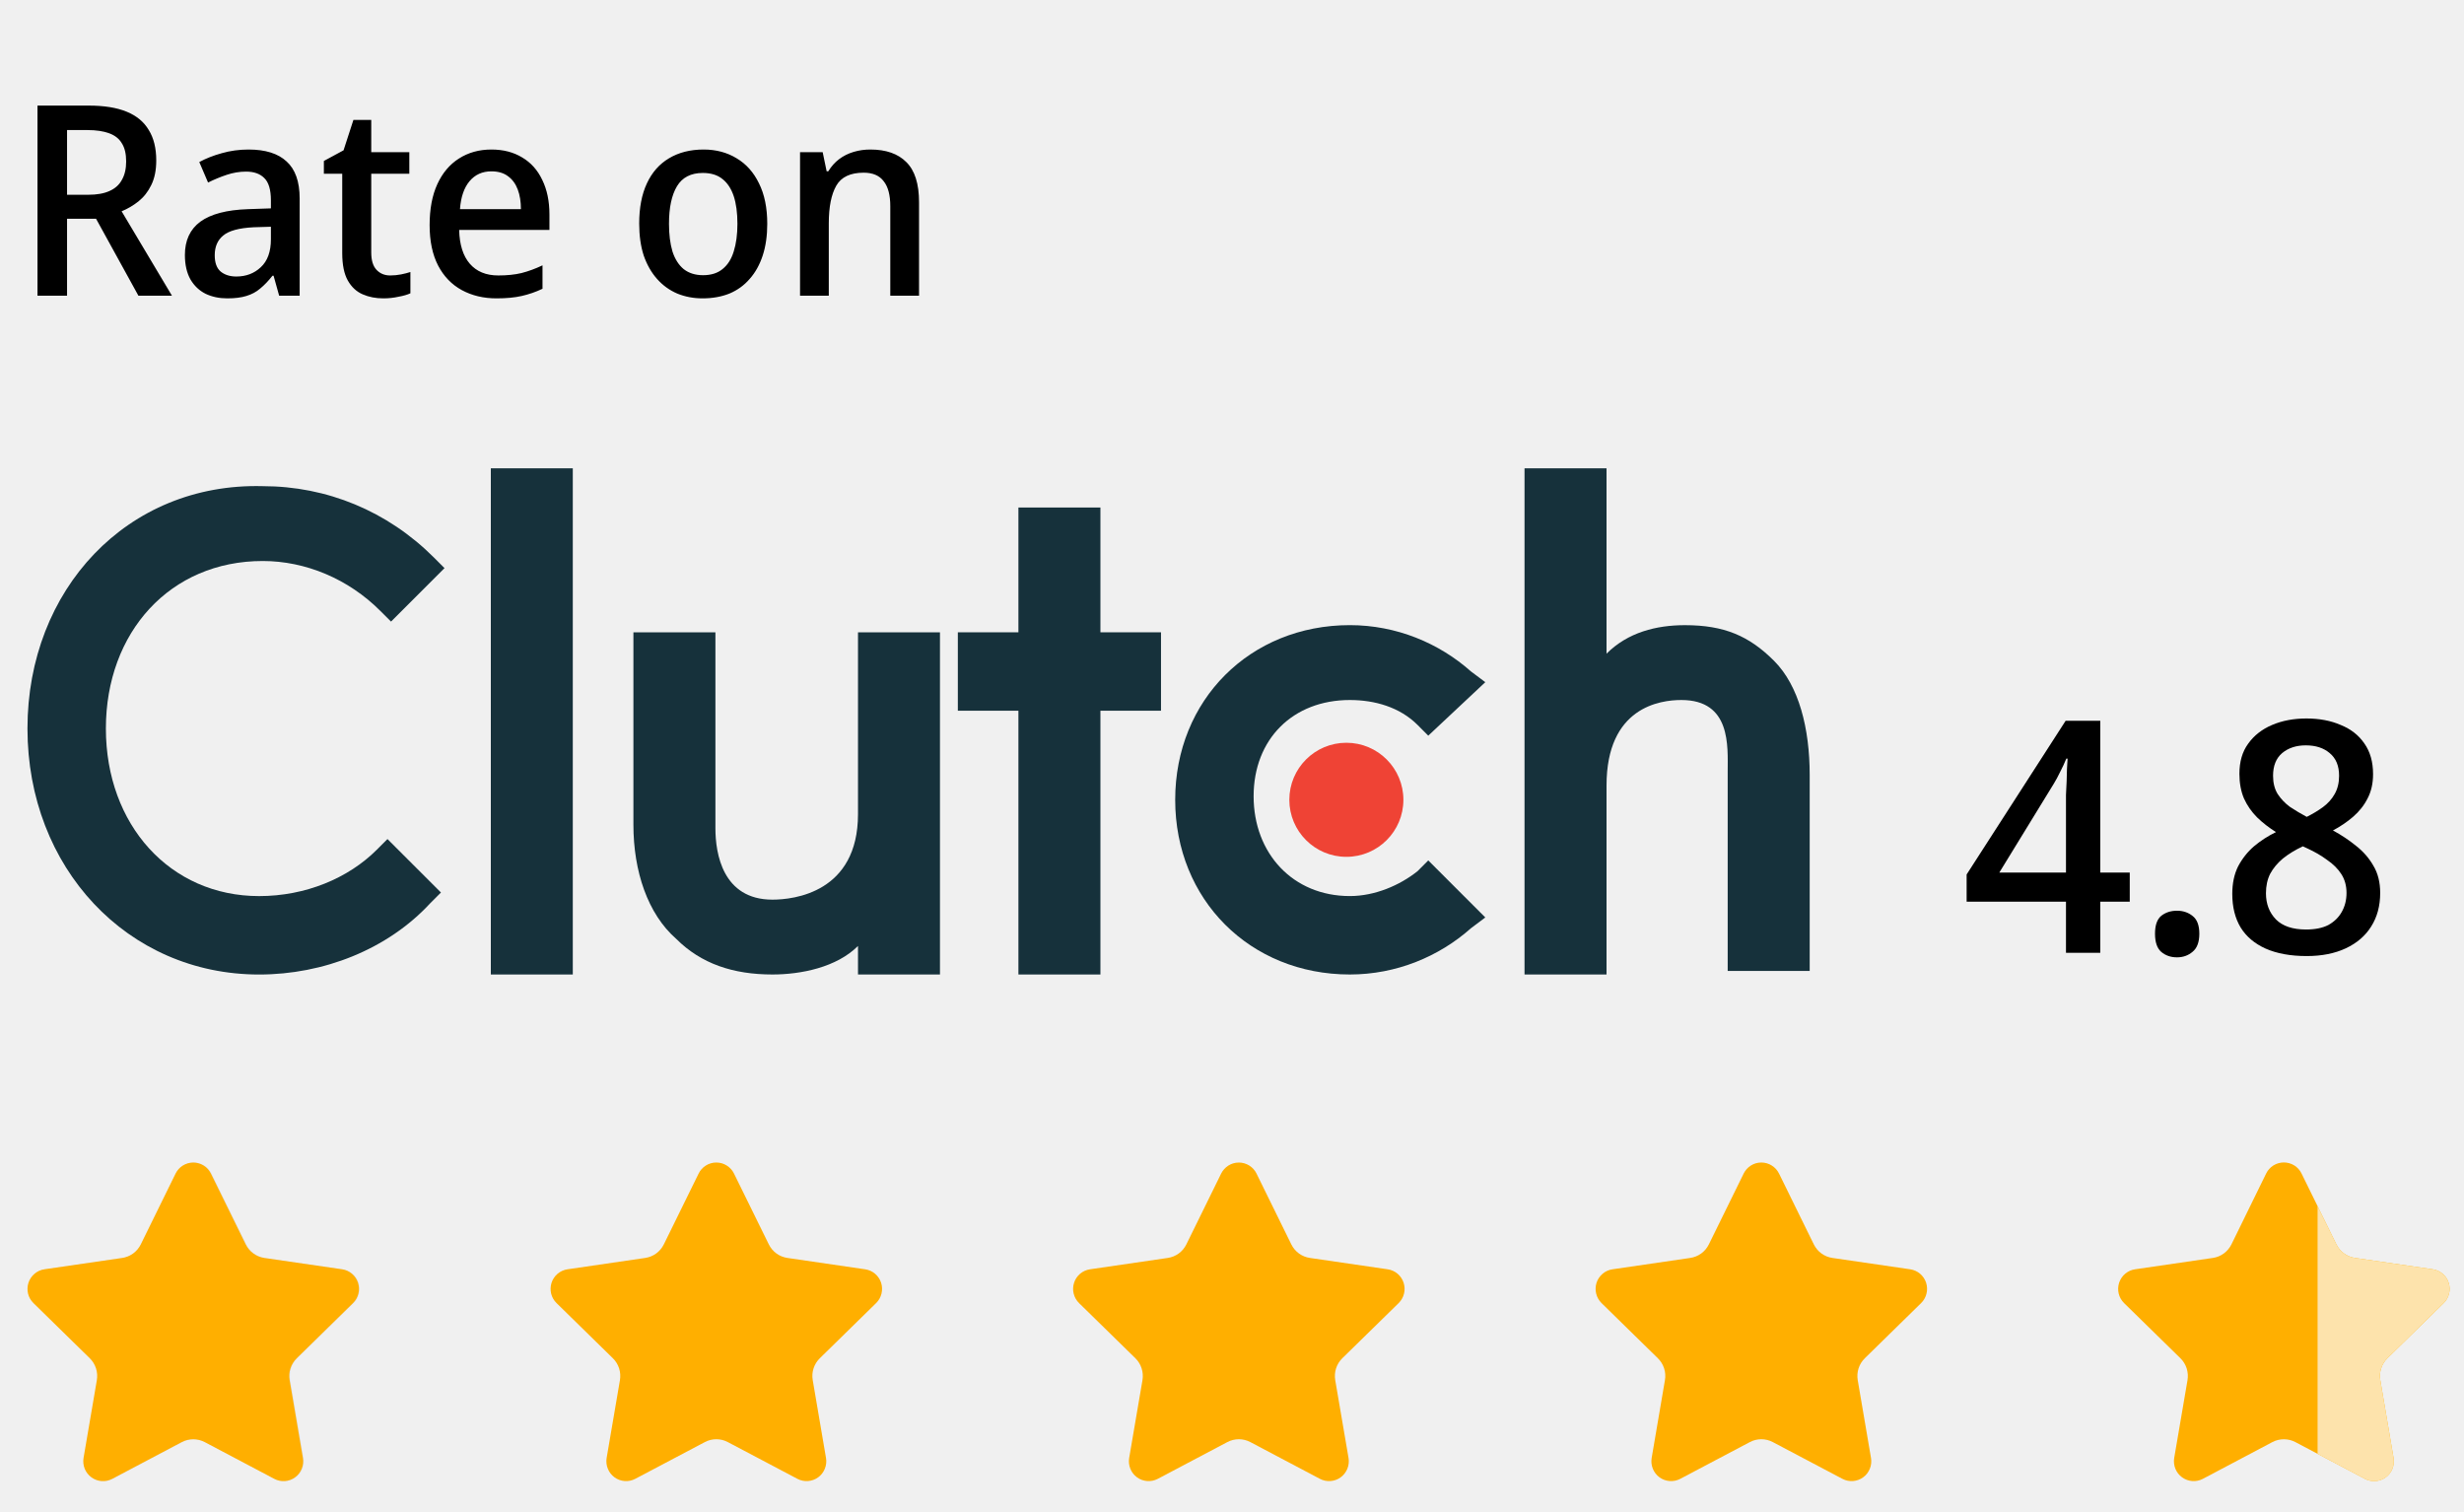
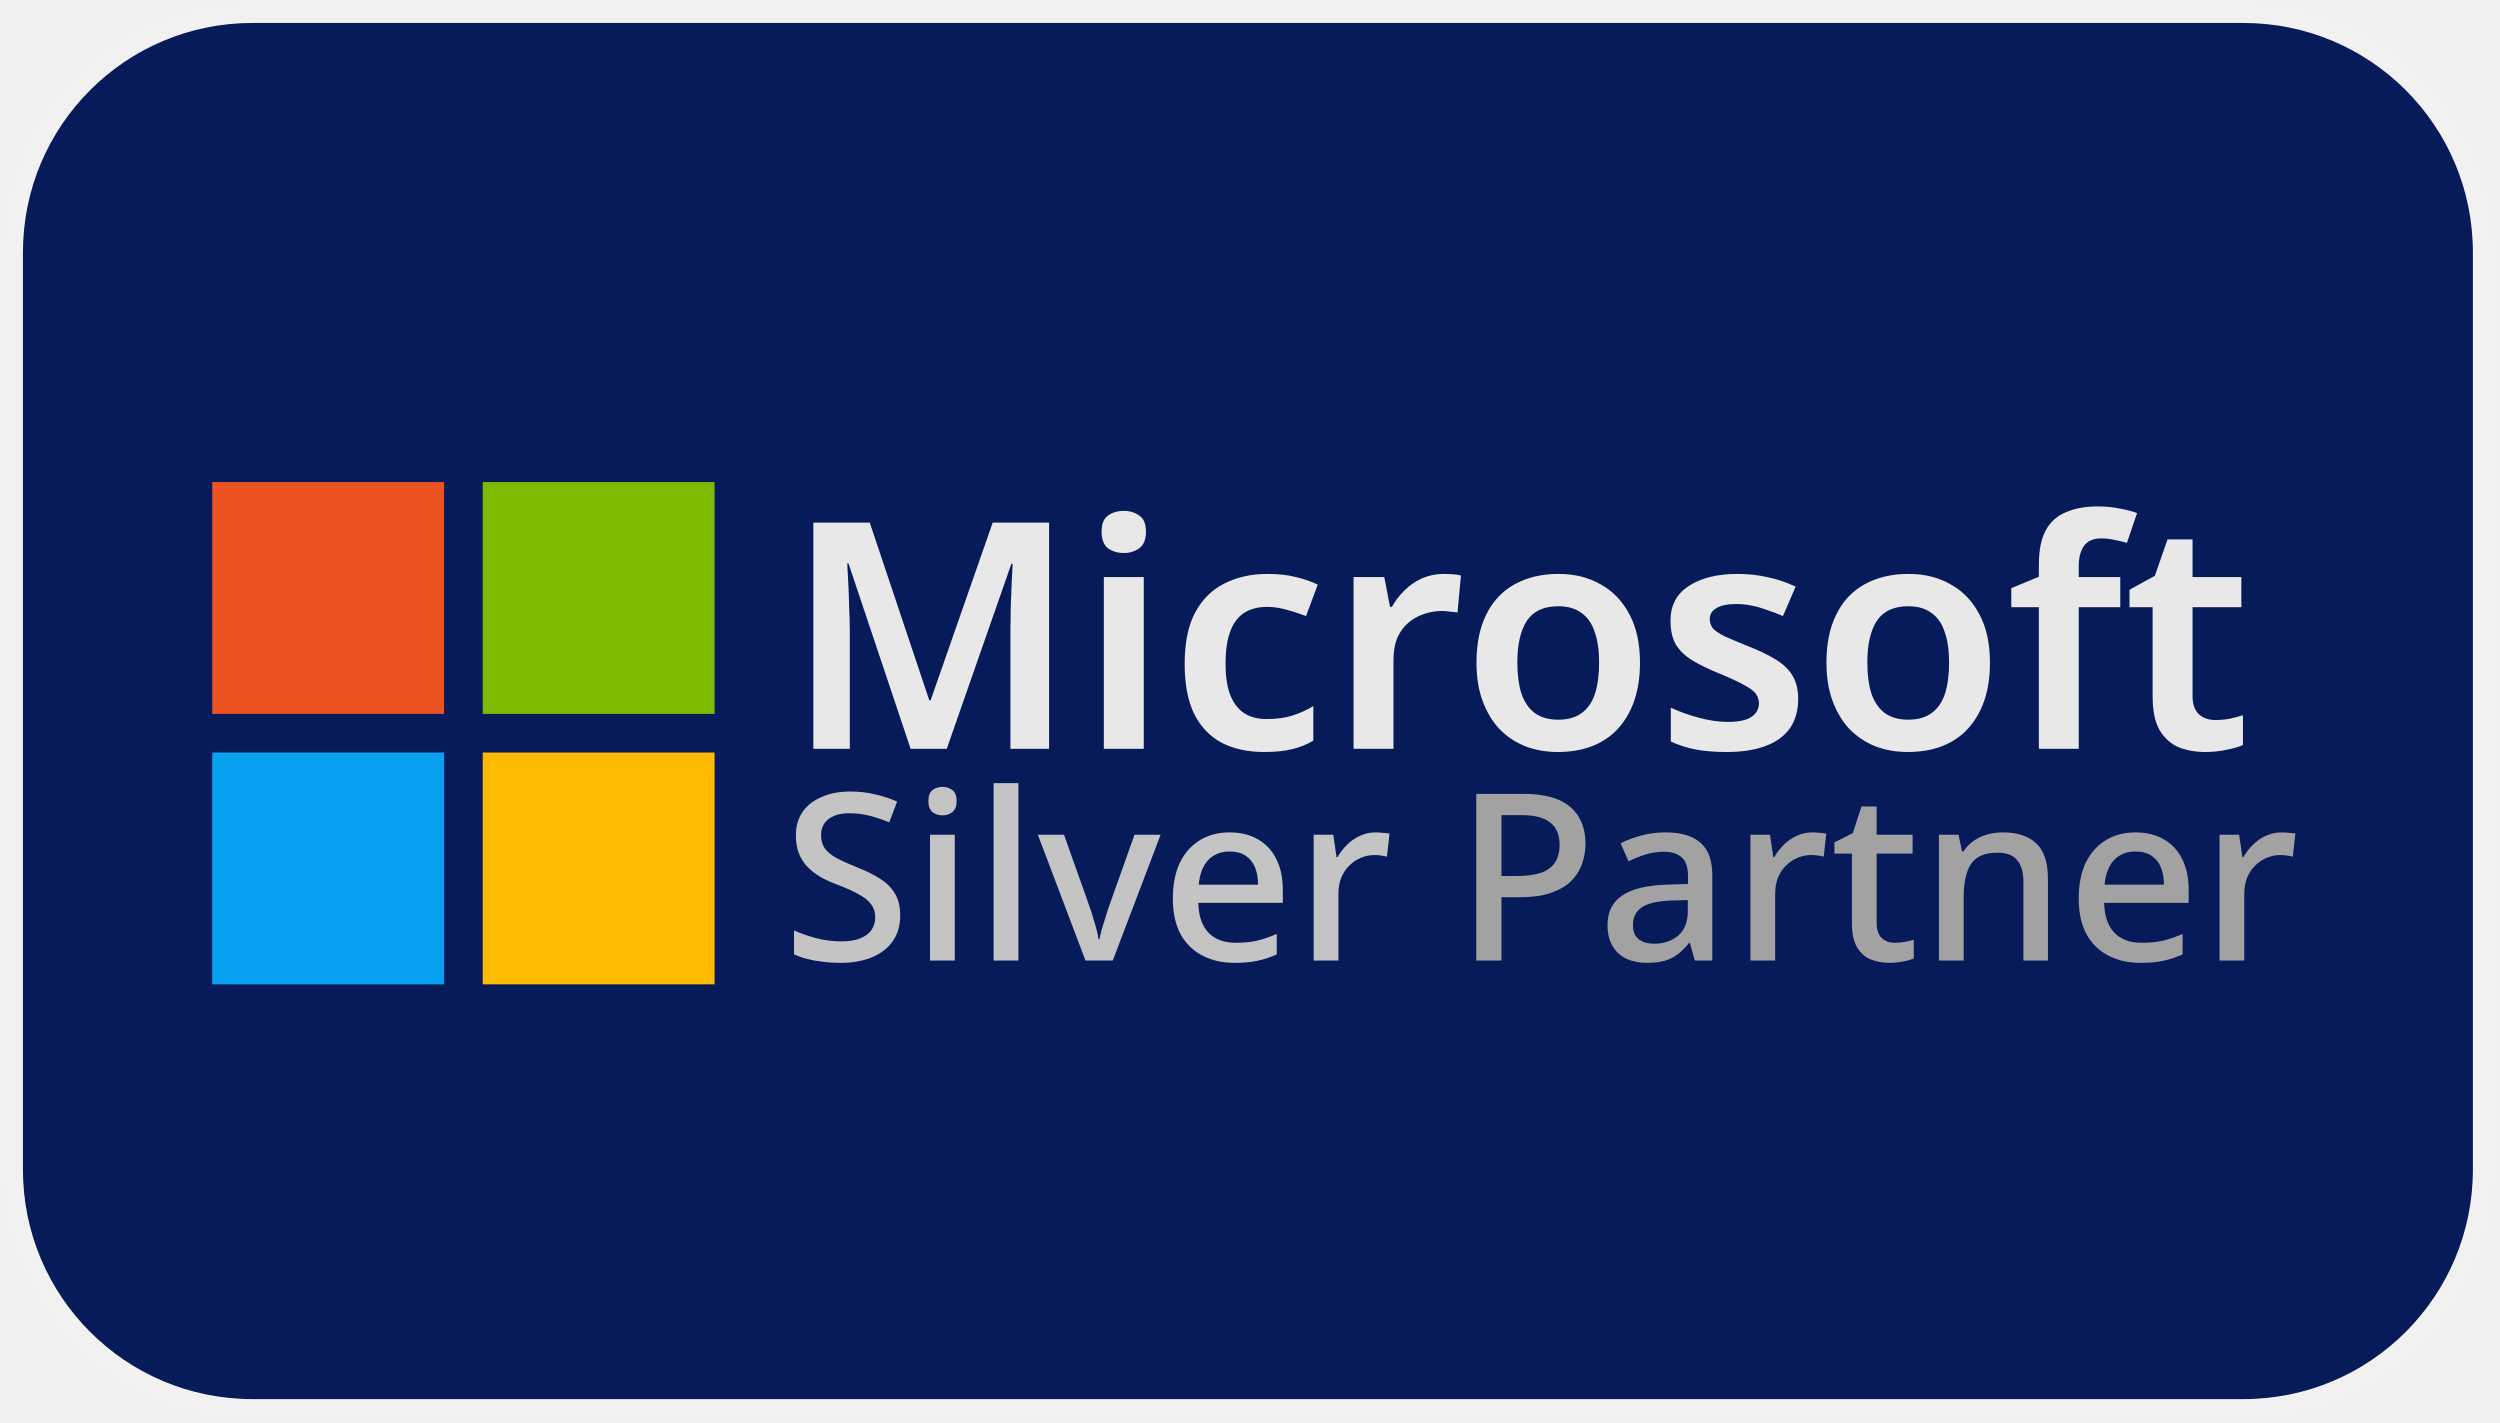
- <svg xmlns="http://www.w3.org/2000/svg" width="75" height="46" viewBox="0 0 75 46" fill="none">
-   <path d="M64.826 27.444H63.929V29H62.885V27.444H59.861V26.616L62.875 21.937H63.929V26.557H64.826V27.444ZM62.885 24.646C62.885 24.488 62.885 24.337 62.885 24.193C62.892 24.048 62.898 23.91 62.905 23.779C62.911 23.641 62.915 23.516 62.915 23.405C62.921 23.287 62.928 23.181 62.934 23.09H62.895C62.842 23.221 62.78 23.355 62.708 23.493C62.642 23.631 62.576 23.753 62.511 23.858L60.856 26.557H62.885V24.646ZM65.595 28.419C65.595 28.163 65.657 27.982 65.782 27.877C65.913 27.772 66.074 27.719 66.264 27.719C66.448 27.719 66.606 27.772 66.737 27.877C66.875 27.982 66.944 28.163 66.944 28.419C66.944 28.675 66.875 28.859 66.737 28.97C66.606 29.082 66.448 29.138 66.264 29.138C66.074 29.138 65.913 29.082 65.782 28.97C65.657 28.859 65.595 28.675 65.595 28.419ZM70.203 21.868C70.597 21.868 70.945 21.934 71.247 22.065C71.556 22.19 71.795 22.377 71.966 22.627C72.143 22.876 72.232 23.188 72.232 23.562C72.232 23.845 72.176 24.091 72.065 24.301C71.96 24.511 71.812 24.698 71.621 24.863C71.438 25.02 71.234 25.158 71.011 25.276C71.267 25.414 71.503 25.572 71.72 25.749C71.937 25.92 72.111 26.12 72.242 26.35C72.38 26.58 72.449 26.856 72.449 27.178C72.449 27.572 72.357 27.913 72.173 28.202C71.996 28.485 71.74 28.704 71.405 28.862C71.07 29.02 70.672 29.099 70.213 29.099C69.72 29.099 69.303 29.023 68.962 28.872C68.627 28.721 68.374 28.508 68.203 28.232C68.032 27.949 67.947 27.608 67.947 27.207C67.947 26.885 68.006 26.606 68.124 26.37C68.249 26.133 68.41 25.93 68.607 25.759C68.811 25.588 69.034 25.444 69.277 25.326C69.067 25.194 68.876 25.047 68.706 24.882C68.535 24.712 68.4 24.518 68.302 24.301C68.21 24.084 68.164 23.835 68.164 23.552C68.164 23.185 68.252 22.879 68.43 22.636C68.607 22.387 68.85 22.196 69.159 22.065C69.467 21.934 69.815 21.868 70.203 21.868ZM68.972 27.187C68.972 27.509 69.073 27.775 69.277 27.985C69.48 28.189 69.786 28.291 70.193 28.291C70.469 28.291 70.695 28.245 70.873 28.153C71.05 28.054 71.185 27.923 71.277 27.759C71.375 27.588 71.424 27.394 71.424 27.178C71.424 26.961 71.372 26.77 71.267 26.606C71.162 26.442 71.017 26.298 70.833 26.173C70.656 26.041 70.452 25.923 70.222 25.818L70.094 25.759C69.858 25.871 69.654 25.995 69.484 26.133C69.32 26.271 69.192 26.426 69.1 26.596C69.014 26.767 68.972 26.964 68.972 27.187ZM70.183 22.686C69.894 22.686 69.654 22.764 69.464 22.922C69.28 23.08 69.188 23.309 69.188 23.612C69.188 23.828 69.234 24.012 69.326 24.163C69.425 24.314 69.549 24.446 69.7 24.557C69.858 24.662 70.029 24.764 70.213 24.863C70.397 24.771 70.561 24.672 70.705 24.567C70.856 24.456 70.975 24.324 71.06 24.173C71.152 24.015 71.198 23.828 71.198 23.612C71.198 23.309 71.103 23.08 70.912 22.922C70.728 22.764 70.485 22.686 70.183 22.686Z" fill="black" />
-   <path d="M14.94 14.254H17.435V29.66H14.94V14.254Z" fill="#16313B" />
-   <path d="M26.116 24.778C26.116 27.165 24.163 27.382 23.512 27.382C21.993 27.382 21.776 25.971 21.776 25.212V19.245H19.28V25.104C19.28 26.514 19.714 27.816 20.582 28.575C21.342 29.335 22.318 29.66 23.512 29.66C24.38 29.66 25.465 29.443 26.116 28.792V29.66H28.611V19.245H26.116V24.778Z" fill="#16313B" />
-   <path d="M33.495 15.447H30.999V19.245H29.155V21.632H30.999V29.66H33.495V21.632H35.339V19.245H33.495V15.447Z" fill="#16313B" />
-   <path d="M43.149 26.514C42.606 26.948 41.847 27.273 41.087 27.273C39.351 27.273 38.158 25.971 38.158 24.235C38.158 22.499 39.351 21.306 41.087 21.306C41.847 21.306 42.606 21.523 43.149 22.065L43.474 22.391L45.21 20.763L44.776 20.438C43.8 19.57 42.498 19.027 41.087 19.027C38.049 19.027 35.771 21.306 35.771 24.344C35.771 27.382 38.049 29.66 41.087 29.66C42.498 29.66 43.8 29.118 44.776 28.25L45.21 27.924L43.474 26.188L43.149 26.514Z" fill="#16313B" />
-   <path d="M53.999 20.113C53.239 19.353 52.48 19.028 51.286 19.028C50.418 19.028 49.55 19.245 48.9 19.896V14.254H46.404V29.66H48.9V23.91C48.9 21.523 50.527 21.306 51.178 21.306C52.697 21.306 52.588 22.717 52.588 23.476V29.552H55.084V23.585C55.084 22.174 54.758 20.872 53.999 20.113Z" fill="#16313B" />
-   <path d="M40.981 26.079C41.94 26.079 42.717 25.302 42.717 24.343C42.717 23.385 41.94 22.607 40.981 22.607C40.022 22.607 39.245 23.385 39.245 24.343C39.245 25.302 40.022 26.079 40.981 26.079Z" fill="#EF4335" />
-   <path d="M11.469 25.863C10.601 26.731 9.299 27.274 7.888 27.274C5.176 27.274 3.223 25.104 3.223 22.174C3.223 19.245 5.176 17.075 7.997 17.075C9.299 17.075 10.601 17.617 11.577 18.594L11.903 18.919L13.53 17.292L13.205 16.966C11.794 15.556 9.95 14.797 7.997 14.797C3.874 14.688 0.836 17.943 0.836 22.174C0.836 26.406 3.874 29.661 7.888 29.661C9.841 29.661 11.794 28.901 13.096 27.491L13.422 27.165L11.794 25.538L11.469 25.863Z" fill="#16313B" />
-   <path d="M21.265 35.719L20.206 37.874C20.152 37.984 20.072 38.079 19.974 38.151C19.875 38.223 19.761 38.269 19.64 38.287L17.273 38.633C17.163 38.649 17.058 38.696 16.973 38.768C16.887 38.841 16.823 38.936 16.788 39.043C16.754 39.15 16.75 39.265 16.776 39.374C16.803 39.484 16.86 39.583 16.941 39.662L18.654 41.34C18.741 41.425 18.806 41.53 18.844 41.646C18.881 41.762 18.89 41.886 18.87 42.006L18.465 44.375C18.447 44.486 18.459 44.6 18.502 44.704C18.544 44.809 18.614 44.899 18.705 44.965C18.796 45.031 18.903 45.07 19.015 45.078C19.126 45.086 19.238 45.063 19.337 45.01L21.455 43.892C21.562 43.835 21.682 43.805 21.804 43.805C21.926 43.805 22.046 43.835 22.153 43.892L24.271 45.01C24.37 45.063 24.482 45.086 24.593 45.078C24.705 45.07 24.812 45.031 24.903 44.965C24.994 44.899 25.064 44.809 25.106 44.704C25.149 44.6 25.161 44.486 25.142 44.375L24.738 42.006C24.717 41.886 24.726 41.762 24.764 41.646C24.802 41.53 24.867 41.425 24.954 41.34L26.667 39.662C26.748 39.583 26.804 39.484 26.831 39.374C26.858 39.265 26.854 39.15 26.82 39.043C26.785 38.936 26.721 38.841 26.635 38.768C26.55 38.696 26.445 38.649 26.334 38.633L23.966 38.287C23.846 38.269 23.732 38.223 23.633 38.151C23.535 38.079 23.455 37.984 23.401 37.874L22.342 35.719C22.292 35.618 22.216 35.533 22.12 35.474C22.025 35.414 21.916 35.383 21.803 35.383C21.691 35.383 21.582 35.414 21.486 35.474C21.391 35.533 21.314 35.618 21.265 35.719V35.719Z" fill="#FFAF00" />
-   <path d="M37.17 35.719L36.111 37.874C36.057 37.984 35.978 38.079 35.879 38.151C35.781 38.223 35.666 38.269 35.546 38.287L33.178 38.633C33.067 38.649 32.963 38.696 32.877 38.768C32.791 38.841 32.727 38.936 32.693 39.043C32.658 39.15 32.654 39.265 32.681 39.374C32.708 39.484 32.765 39.583 32.845 39.662L34.559 41.34C34.646 41.425 34.711 41.53 34.748 41.646C34.786 41.762 34.795 41.886 34.775 42.006L34.37 44.375C34.351 44.486 34.364 44.6 34.406 44.704C34.448 44.809 34.519 44.899 34.609 44.965C34.7 45.031 34.807 45.07 34.919 45.078C35.031 45.086 35.142 45.063 35.242 45.01L37.359 43.892C37.467 43.835 37.587 43.805 37.708 43.805C37.83 43.805 37.95 43.835 38.058 43.892L40.175 45.01C40.274 45.063 40.386 45.086 40.498 45.078C40.609 45.07 40.717 45.031 40.807 44.965C40.898 44.899 40.968 44.809 41.011 44.704C41.053 44.6 41.066 44.486 41.047 44.375L40.642 42.006C40.622 41.886 40.631 41.762 40.668 41.646C40.706 41.53 40.771 41.425 40.858 41.34L42.572 39.662C42.652 39.583 42.709 39.484 42.736 39.374C42.763 39.265 42.759 39.15 42.724 39.043C42.689 38.936 42.626 38.841 42.54 38.768C42.454 38.696 42.35 38.649 42.239 38.633L39.871 38.287C39.75 38.269 39.636 38.223 39.537 38.151C39.439 38.079 39.359 37.984 39.305 37.874L38.246 35.719C38.197 35.618 38.12 35.534 38.025 35.474C37.93 35.415 37.82 35.384 37.708 35.384C37.596 35.384 37.487 35.415 37.392 35.474C37.297 35.534 37.22 35.618 37.17 35.719Z" fill="#FFAF00" />
-   <path d="M53.074 35.719L52.015 37.874C51.961 37.984 51.881 38.079 51.783 38.151C51.684 38.223 51.57 38.269 51.449 38.287L49.081 38.633C48.971 38.649 48.866 38.696 48.781 38.768C48.695 38.841 48.631 38.936 48.596 39.043C48.562 39.15 48.558 39.265 48.585 39.374C48.612 39.484 48.668 39.583 48.749 39.662L50.462 41.34C50.549 41.425 50.614 41.53 50.652 41.646C50.69 41.762 50.699 41.886 50.678 42.006L50.274 44.375C50.255 44.486 50.267 44.6 50.31 44.704C50.352 44.809 50.422 44.899 50.513 44.965C50.604 45.031 50.711 45.07 50.823 45.078C50.934 45.086 51.046 45.063 51.145 45.01L53.263 43.892C53.37 43.835 53.49 43.805 53.612 43.805C53.734 43.805 53.854 43.835 53.961 43.892L56.079 45.01C56.178 45.063 56.29 45.086 56.401 45.078C56.513 45.07 56.62 45.031 56.711 44.965C56.802 44.899 56.872 44.809 56.914 44.704C56.957 44.6 56.969 44.486 56.95 44.375L56.546 42.006C56.526 41.886 56.535 41.762 56.572 41.646C56.61 41.53 56.675 41.425 56.762 41.34L58.475 39.662C58.556 39.583 58.612 39.484 58.639 39.374C58.666 39.265 58.662 39.15 58.628 39.043C58.593 38.936 58.529 38.841 58.444 38.768C58.358 38.696 58.254 38.649 58.143 38.633L55.775 38.287C55.654 38.269 55.54 38.223 55.441 38.151C55.343 38.079 55.263 37.984 55.209 37.874L54.151 35.719C54.101 35.618 54.024 35.533 53.929 35.474C53.834 35.414 53.724 35.383 53.612 35.383C53.5 35.383 53.39 35.414 53.295 35.474C53.2 35.533 53.123 35.618 53.074 35.719V35.719Z" fill="#FFAF00" />
-   <path d="M70.056 35.719L71.115 37.875C71.169 37.984 71.249 38.079 71.347 38.151C71.446 38.223 71.56 38.27 71.681 38.287L74.048 38.633C74.159 38.649 74.263 38.696 74.349 38.769C74.435 38.841 74.499 38.937 74.533 39.044C74.568 39.151 74.572 39.265 74.545 39.375C74.518 39.484 74.461 39.584 74.381 39.662L72.668 41.34C72.581 41.425 72.515 41.53 72.478 41.647C72.44 41.763 72.431 41.886 72.452 42.007L72.856 44.376C72.875 44.486 72.862 44.6 72.82 44.705C72.778 44.809 72.707 44.899 72.617 44.965C72.526 45.031 72.419 45.07 72.307 45.078C72.195 45.086 72.084 45.063 71.985 45.011L69.867 43.892C69.759 43.835 69.639 43.806 69.518 43.806C69.396 43.806 69.276 43.835 69.168 43.892L67.051 45.011C66.952 45.063 66.84 45.086 66.728 45.078C66.617 45.07 66.51 45.031 66.419 44.965C66.328 44.899 66.258 44.809 66.215 44.705C66.173 44.6 66.161 44.486 66.179 44.376L66.584 42.007C66.604 41.886 66.595 41.763 66.558 41.647C66.52 41.53 66.455 41.425 66.368 41.34L64.654 39.662C64.574 39.584 64.517 39.484 64.49 39.375C64.463 39.265 64.468 39.151 64.502 39.044C64.537 38.937 64.601 38.841 64.686 38.769C64.772 38.696 64.876 38.649 64.987 38.633L67.355 38.287C67.476 38.27 67.59 38.223 67.689 38.151C67.787 38.079 67.867 37.984 67.921 37.875L68.977 35.719C69.026 35.618 69.103 35.532 69.198 35.472C69.294 35.413 69.404 35.381 69.516 35.381C69.629 35.381 69.739 35.413 69.835 35.472C69.93 35.532 70.007 35.618 70.056 35.719V35.719Z" fill="#FFAF00" />
-   <path d="M71.985 45.012L70.543 44.25V36.709L71.115 37.874C71.169 37.984 71.248 38.079 71.347 38.151C71.445 38.223 71.56 38.27 71.68 38.287L74.048 38.633C74.159 38.649 74.263 38.696 74.349 38.769C74.435 38.841 74.499 38.936 74.533 39.044C74.568 39.151 74.572 39.265 74.545 39.375C74.518 39.484 74.461 39.584 74.381 39.662L72.668 41.34C72.581 41.425 72.515 41.53 72.478 41.646C72.44 41.763 72.431 41.886 72.452 42.006L72.856 44.376C72.875 44.487 72.863 44.601 72.821 44.705C72.779 44.81 72.708 44.9 72.618 44.966C72.527 45.032 72.419 45.072 72.308 45.08C72.196 45.088 72.084 45.065 71.985 45.012V45.012Z" fill="#FDE3AC" />
-   <path d="M5.363 35.719L4.304 37.874C4.251 37.984 4.171 38.079 4.072 38.151C3.974 38.223 3.86 38.27 3.739 38.287L1.371 38.633C1.26 38.649 1.156 38.696 1.07 38.769C0.984 38.841 0.921 38.936 0.886 39.044C0.851 39.151 0.847 39.265 0.874 39.375C0.901 39.484 0.958 39.584 1.038 39.662L2.752 41.34C2.839 41.425 2.904 41.53 2.941 41.646C2.979 41.762 2.988 41.886 2.968 42.006L2.563 44.376C2.544 44.486 2.557 44.6 2.599 44.705C2.641 44.809 2.712 44.899 2.803 44.965C2.893 45.031 3 45.07 3.112 45.078C3.224 45.086 3.336 45.063 3.435 45.01L5.552 43.892C5.66 43.835 5.78 43.805 5.901 43.805C6.023 43.805 6.143 43.835 6.251 43.892L8.368 45.01C8.467 45.063 8.579 45.086 8.691 45.078C8.803 45.07 8.91 45.031 9 44.965C9.091 44.899 9.162 44.809 9.204 44.705C9.246 44.6 9.259 44.486 9.24 44.376L8.835 42.006C8.815 41.886 8.824 41.762 8.861 41.646C8.899 41.53 8.964 41.425 9.051 41.34L10.765 39.662C10.845 39.584 10.902 39.484 10.929 39.375C10.956 39.265 10.952 39.151 10.917 39.044C10.882 38.936 10.819 38.841 10.733 38.769C10.647 38.696 10.543 38.649 10.432 38.633L8.065 38.287C7.945 38.269 7.83 38.222 7.732 38.151C7.633 38.079 7.554 37.984 7.5 37.874L6.441 35.719C6.391 35.618 6.315 35.533 6.219 35.473C6.124 35.414 6.014 35.382 5.902 35.382C5.79 35.382 5.68 35.414 5.585 35.473C5.49 35.533 5.413 35.618 5.363 35.719V35.719Z" fill="#E2E2E2" />
-   <path d="M6.42 35.72L7.479 37.875C7.533 37.984 7.612 38.079 7.711 38.151C7.809 38.223 7.924 38.27 8.044 38.288L10.412 38.633C10.523 38.649 10.628 38.696 10.713 38.769C10.799 38.842 10.863 38.937 10.898 39.044C10.932 39.151 10.936 39.266 10.909 39.375C10.882 39.484 10.825 39.584 10.745 39.662L9.032 41.34C8.945 41.425 8.88 41.531 8.842 41.647C8.804 41.763 8.795 41.886 8.816 42.007L9.22 44.376C9.239 44.487 9.227 44.601 9.184 44.705C9.142 44.809 9.072 44.899 8.981 44.965C8.89 45.031 8.783 45.071 8.671 45.079C8.56 45.087 8.448 45.063 8.349 45.011L6.231 43.892C6.124 43.836 6.004 43.806 5.882 43.806C5.76 43.806 5.64 43.836 5.533 43.892L3.415 45.011C3.316 45.063 3.204 45.087 3.093 45.079C2.981 45.071 2.874 45.031 2.783 44.965C2.692 44.899 2.622 44.809 2.579 44.705C2.537 44.601 2.525 44.487 2.543 44.376L2.948 42.007C2.968 41.886 2.959 41.763 2.922 41.647C2.884 41.531 2.819 41.425 2.732 41.34L1.019 39.662C0.938 39.584 0.881 39.484 0.854 39.375C0.828 39.266 0.832 39.151 0.866 39.044C0.901 38.937 0.965 38.842 1.05 38.769C1.136 38.696 1.24 38.649 1.351 38.633L3.719 38.288C3.84 38.27 3.954 38.223 4.053 38.151C4.151 38.079 4.231 37.984 4.285 37.875L5.344 35.72C5.394 35.619 5.47 35.534 5.565 35.475C5.66 35.416 5.77 35.384 5.882 35.384C5.994 35.384 6.103 35.416 6.199 35.475C6.294 35.534 6.37 35.619 6.42 35.72V35.72Z" fill="#FFAF00" />
-   <path d="M2.705 3.214C3.17 3.214 3.554 3.276 3.856 3.4C4.159 3.524 4.383 3.711 4.529 3.959C4.68 4.202 4.756 4.51 4.756 4.883C4.756 5.18 4.705 5.431 4.602 5.637C4.505 5.837 4.375 6.001 4.213 6.131C4.056 6.255 3.886 6.355 3.702 6.431L5.234 9H4.213L2.924 6.658H2.041V9H1.141V3.214H2.705ZM2.665 3.959H2.041V5.928H2.681C2.946 5.928 3.162 5.891 3.329 5.815C3.502 5.739 3.629 5.626 3.71 5.475C3.797 5.323 3.84 5.137 3.84 4.915C3.84 4.683 3.797 4.499 3.71 4.364C3.629 4.224 3.5 4.121 3.321 4.056C3.148 3.992 2.93 3.959 2.665 3.959ZM7.565 4.551C8.078 4.551 8.464 4.672 8.724 4.915C8.988 5.153 9.121 5.529 9.121 6.042V9H8.497L8.327 8.392H8.294C8.17 8.549 8.046 8.679 7.921 8.781C7.803 8.884 7.662 8.959 7.5 9.008C7.343 9.057 7.149 9.081 6.917 9.081C6.673 9.081 6.455 9.035 6.26 8.943C6.066 8.846 5.912 8.7 5.798 8.506C5.685 8.306 5.628 8.057 5.628 7.76C5.628 7.317 5.785 6.979 6.098 6.747C6.417 6.515 6.9 6.388 7.549 6.366L8.246 6.342V6.099C8.246 5.774 8.178 5.548 8.043 5.418C7.913 5.288 7.73 5.223 7.492 5.223C7.292 5.223 7.095 5.256 6.9 5.321C6.706 5.386 6.517 5.464 6.333 5.556L6.066 4.932C6.265 4.824 6.492 4.734 6.746 4.664C7.006 4.589 7.278 4.551 7.565 4.551ZM7.719 6.917C7.276 6.939 6.968 7.023 6.795 7.168C6.622 7.309 6.536 7.509 6.536 7.768C6.536 7.995 6.595 8.16 6.714 8.263C6.838 8.365 6.998 8.416 7.192 8.416C7.489 8.416 7.738 8.322 7.938 8.133C8.143 7.944 8.246 7.66 8.246 7.282V6.901L7.719 6.917ZM11.876 8.384C11.989 8.384 12.1 8.373 12.208 8.352C12.316 8.33 12.411 8.306 12.492 8.279V8.927C12.4 8.97 12.278 9.005 12.127 9.032C11.981 9.065 11.827 9.081 11.665 9.081C11.438 9.081 11.23 9.041 11.041 8.959C10.852 8.878 10.701 8.738 10.587 8.538C10.474 8.338 10.417 8.06 10.417 7.703V5.288H9.858V4.899L10.457 4.575L10.757 3.651H11.3V4.632H12.459V5.288H11.3V7.687C11.3 7.925 11.354 8.1 11.462 8.214C11.57 8.327 11.708 8.384 11.876 8.384ZM14.957 4.551C15.319 4.551 15.632 4.632 15.897 4.794C16.162 4.951 16.364 5.177 16.505 5.475C16.651 5.772 16.724 6.123 16.724 6.528V6.998H13.976C13.987 7.447 14.095 7.79 14.3 8.027C14.506 8.265 14.795 8.384 15.168 8.384C15.432 8.384 15.667 8.36 15.873 8.311C16.083 8.257 16.297 8.179 16.513 8.076V8.789C16.308 8.887 16.097 8.959 15.881 9.008C15.67 9.057 15.413 9.081 15.111 9.081C14.716 9.081 14.365 8.997 14.057 8.83C13.749 8.662 13.509 8.414 13.336 8.084C13.163 7.749 13.077 7.339 13.077 6.852C13.077 6.361 13.155 5.945 13.312 5.604C13.468 5.264 13.687 5.005 13.968 4.826C14.254 4.643 14.584 4.551 14.957 4.551ZM14.957 5.215C14.681 5.215 14.46 5.315 14.292 5.515C14.125 5.715 14.027 5.999 14.001 6.366H15.856C15.856 6.139 15.824 5.939 15.759 5.766C15.694 5.594 15.594 5.458 15.459 5.361C15.33 5.264 15.162 5.215 14.957 5.215ZM23.354 6.812C23.354 7.174 23.308 7.495 23.216 7.776C23.124 8.057 22.992 8.295 22.819 8.489C22.651 8.684 22.446 8.833 22.203 8.935C21.96 9.032 21.687 9.081 21.384 9.081C21.109 9.081 20.852 9.032 20.614 8.935C20.377 8.833 20.171 8.684 19.999 8.489C19.826 8.295 19.691 8.057 19.593 7.776C19.502 7.495 19.456 7.171 19.456 6.804C19.456 6.323 19.534 5.915 19.691 5.58C19.847 5.245 20.072 4.991 20.363 4.818C20.66 4.64 21.012 4.551 21.417 4.551C21.795 4.551 22.13 4.64 22.422 4.818C22.713 4.991 22.94 5.245 23.102 5.58C23.27 5.915 23.354 6.326 23.354 6.812ZM20.363 6.812C20.363 7.136 20.398 7.417 20.469 7.655C20.544 7.887 20.658 8.065 20.809 8.19C20.966 8.314 21.163 8.376 21.401 8.376C21.644 8.376 21.841 8.314 21.992 8.19C22.149 8.065 22.262 7.887 22.333 7.655C22.408 7.417 22.446 7.136 22.446 6.812C22.446 6.477 22.408 6.196 22.333 5.969C22.257 5.742 22.143 5.569 21.992 5.45C21.841 5.326 21.641 5.264 21.392 5.264C21.03 5.264 20.768 5.399 20.606 5.669C20.444 5.939 20.363 6.32 20.363 6.812ZM26.491 4.551C26.967 4.551 27.332 4.678 27.585 4.932C27.845 5.186 27.974 5.594 27.974 6.155V9H27.099V6.277C27.099 5.937 27.032 5.683 26.897 5.515C26.767 5.342 26.564 5.256 26.289 5.256C25.884 5.256 25.605 5.388 25.454 5.653C25.303 5.918 25.227 6.299 25.227 6.796V9H24.352V4.632H25.041L25.162 5.215H25.211C25.303 5.064 25.414 4.94 25.543 4.843C25.673 4.745 25.819 4.672 25.981 4.624C26.143 4.575 26.313 4.551 26.491 4.551Z" fill="black" />
+ <svg xmlns="http://www.w3.org/2000/svg" width="109" height="62" viewBox="0 0 109 62" fill="none">
+   <rect x="1" y="1.001" width="106.818" height="60" rx="10" fill="#071A59" />
+   <rect x="0.5" y="0.501" width="107.818" height="61" rx="10.5" stroke="white" stroke-opacity="0.09" />
+   <path d="M39.703 32.649L36.995 24.567H36.94C36.949 24.751 36.963 25.014 36.982 25.354C37 25.686 37.014 26.05 37.023 26.446C37.041 26.832 37.051 27.196 37.051 27.537V32.649H35.462V22.785H37.921L40.518 30.535H40.574L43.282 22.785H45.741V32.649H44.055V27.454C44.055 27.141 44.06 26.8 44.069 26.432C44.087 26.054 44.101 25.7 44.111 25.368C44.129 25.027 44.143 24.765 44.152 24.581H44.097L41.278 32.649H39.703ZM49.868 25.161V32.649H48.127V25.161H49.868ZM48.997 22.273C49.255 22.273 49.481 22.343 49.674 22.481C49.868 22.61 49.964 22.844 49.964 23.185C49.964 23.517 49.868 23.756 49.674 23.904C49.481 24.042 49.255 24.111 48.997 24.111C48.73 24.111 48.5 24.042 48.306 23.904C48.122 23.756 48.03 23.517 48.03 23.185C48.03 22.844 48.122 22.61 48.306 22.481C48.5 22.343 48.73 22.273 48.997 22.273ZM55.119 32.787C54.41 32.787 53.793 32.654 53.268 32.386C52.752 32.11 52.351 31.691 52.066 31.129C51.789 30.558 51.651 29.831 51.651 28.946C51.651 28.025 51.803 27.279 52.107 26.708C52.42 26.128 52.849 25.704 53.392 25.437C53.935 25.161 54.557 25.023 55.257 25.023C55.727 25.023 56.146 25.069 56.514 25.161C56.883 25.253 57.196 25.363 57.454 25.492L56.943 26.86C56.657 26.75 56.372 26.657 56.086 26.584C55.801 26.501 55.524 26.459 55.257 26.459C54.843 26.459 54.497 26.552 54.221 26.736C53.954 26.92 53.756 27.196 53.627 27.565C53.498 27.924 53.434 28.38 53.434 28.933C53.434 29.467 53.498 29.913 53.627 30.273C53.765 30.632 53.968 30.904 54.235 31.088C54.502 31.263 54.834 31.35 55.23 31.35C55.653 31.35 56.026 31.3 56.349 31.198C56.671 31.097 56.975 30.959 57.261 30.784V32.29C56.975 32.465 56.666 32.589 56.335 32.663C56.013 32.746 55.607 32.787 55.119 32.787ZM62.938 25.023C63.049 25.023 63.178 25.027 63.325 25.037C63.473 25.046 63.597 25.064 63.698 25.092L63.546 26.708C63.463 26.69 63.353 26.676 63.215 26.667C63.086 26.648 62.971 26.639 62.869 26.639C62.593 26.639 62.326 26.685 62.068 26.777C61.819 26.86 61.594 26.989 61.391 27.164C61.198 27.33 61.041 27.546 60.921 27.813C60.811 28.081 60.755 28.398 60.755 28.767V32.649H59.015V25.161H60.355L60.604 26.459H60.687C60.834 26.192 61.018 25.953 61.239 25.741C61.46 25.52 61.713 25.345 61.999 25.216C62.294 25.087 62.607 25.023 62.938 25.023ZM71.503 28.891C71.503 29.517 71.42 30.07 71.254 30.549C71.089 31.028 70.849 31.438 70.536 31.779C70.232 32.11 69.854 32.363 69.403 32.538C68.961 32.704 68.468 32.787 67.925 32.787C67.409 32.787 66.935 32.704 66.502 32.538C66.069 32.363 65.691 32.11 65.369 31.779C65.056 31.438 64.812 31.028 64.637 30.549C64.462 30.07 64.374 29.517 64.374 28.891C64.374 28.062 64.517 27.362 64.802 26.791C65.088 26.211 65.498 25.773 66.032 25.479C66.575 25.175 67.216 25.023 67.952 25.023C68.652 25.023 69.265 25.175 69.79 25.479C70.324 25.773 70.743 26.211 71.047 26.791C71.351 27.362 71.503 28.062 71.503 28.891ZM66.156 28.891C66.156 29.416 66.216 29.867 66.336 30.245C66.465 30.613 66.658 30.894 66.916 31.088C67.183 31.281 67.524 31.378 67.939 31.378C68.362 31.378 68.703 31.281 68.961 31.088C69.228 30.894 69.421 30.613 69.541 30.245C69.661 29.867 69.721 29.416 69.721 28.891C69.721 28.357 69.656 27.91 69.527 27.551C69.408 27.183 69.214 26.906 68.947 26.722C68.689 26.529 68.353 26.432 67.939 26.432C67.312 26.432 66.856 26.644 66.571 27.067C66.294 27.491 66.156 28.099 66.156 28.891ZM78.401 30.48C78.401 30.977 78.281 31.401 78.041 31.751C77.802 32.092 77.447 32.35 76.978 32.525C76.517 32.7 75.951 32.787 75.278 32.787C74.753 32.787 74.302 32.75 73.924 32.677C73.547 32.603 73.188 32.488 72.847 32.331V30.853C73.215 31.028 73.625 31.175 74.076 31.295C74.528 31.415 74.947 31.475 75.334 31.475C75.812 31.475 76.158 31.401 76.37 31.253C76.582 31.106 76.688 30.908 76.688 30.66C76.688 30.512 76.646 30.379 76.563 30.259C76.48 30.139 76.319 30.015 76.08 29.886C75.84 29.748 75.476 29.577 74.988 29.375C74.509 29.181 74.109 28.988 73.786 28.794C73.473 28.601 73.234 28.371 73.068 28.104C72.911 27.827 72.833 27.482 72.833 27.067C72.833 26.395 73.1 25.889 73.634 25.548C74.168 25.198 74.873 25.023 75.748 25.023C76.209 25.023 76.641 25.069 77.047 25.161C77.461 25.244 77.876 25.382 78.29 25.575L77.737 26.86C77.507 26.759 77.277 26.671 77.047 26.598C76.826 26.515 76.6 26.45 76.37 26.404C76.149 26.358 75.923 26.335 75.693 26.335C75.315 26.335 75.03 26.395 74.836 26.515C74.643 26.625 74.546 26.782 74.546 26.985C74.546 27.141 74.592 27.279 74.684 27.399C74.785 27.509 74.956 27.625 75.195 27.744C75.444 27.855 75.794 28.002 76.245 28.186C76.697 28.361 77.079 28.546 77.392 28.739C77.714 28.923 77.963 29.154 78.138 29.43C78.313 29.706 78.401 30.056 78.401 30.48ZM86.762 28.891C86.762 29.517 86.679 30.07 86.514 30.549C86.348 31.028 86.108 31.438 85.795 31.779C85.491 32.11 85.114 32.363 84.662 32.538C84.22 32.704 83.728 32.787 83.184 32.787C82.668 32.787 82.194 32.704 81.761 32.538C81.328 32.363 80.951 32.11 80.628 31.779C80.315 31.438 80.071 31.028 79.896 30.549C79.721 30.07 79.633 29.517 79.633 28.891C79.633 28.062 79.776 27.362 80.062 26.791C80.347 26.211 80.757 25.773 81.291 25.479C81.835 25.175 82.475 25.023 83.212 25.023C83.912 25.023 84.524 25.175 85.049 25.479C85.583 25.773 86.002 26.211 86.306 26.791C86.61 27.362 86.762 28.062 86.762 28.891ZM81.416 28.891C81.416 29.416 81.475 29.867 81.595 30.245C81.724 30.613 81.918 30.894 82.175 31.088C82.443 31.281 82.783 31.378 83.198 31.378C83.621 31.378 83.962 31.281 84.22 31.088C84.487 30.894 84.681 30.613 84.8 30.245C84.92 29.867 84.98 29.416 84.98 28.891C84.98 28.357 84.916 27.91 84.787 27.551C84.667 27.183 84.474 26.906 84.206 26.722C83.948 26.529 83.612 26.432 83.198 26.432C82.572 26.432 82.116 26.644 81.83 27.067C81.554 27.491 81.416 28.099 81.416 28.891ZM92.444 26.473H90.634V32.649H88.894V26.473H87.692V25.644L88.894 25.147V24.636C88.894 23.991 88.995 23.485 89.197 23.116C89.4 22.748 89.695 22.485 90.082 22.329C90.469 22.163 90.924 22.08 91.449 22.08C91.818 22.08 92.149 22.112 92.444 22.177C92.739 22.232 92.983 22.296 93.176 22.37L92.734 23.669C92.578 23.623 92.403 23.581 92.209 23.544C92.025 23.498 91.822 23.475 91.601 23.475C91.27 23.475 91.026 23.581 90.869 23.793C90.713 24.005 90.634 24.3 90.634 24.677V25.161H92.444V26.473ZM96.59 31.392C96.811 31.392 97.023 31.373 97.226 31.336C97.428 31.29 97.617 31.24 97.792 31.184V32.483C97.608 32.566 97.368 32.635 97.074 32.69C96.779 32.755 96.47 32.787 96.148 32.787C95.724 32.787 95.338 32.718 94.987 32.58C94.647 32.432 94.37 32.184 94.159 31.834C93.956 31.484 93.855 30.996 93.855 30.369V26.473H92.846V25.713L93.951 25.106L94.504 23.517H95.595V25.161H97.723V26.473H95.595V30.355C95.595 30.706 95.688 30.968 95.872 31.143C96.056 31.309 96.295 31.392 96.59 31.392Z" fill="#E8E8E8" />
+   <path d="M39.249 39.915C39.249 40.349 39.144 40.719 38.933 41.024C38.723 41.329 38.421 41.567 38.028 41.736C37.634 41.899 37.166 41.981 36.623 41.981C36.358 41.981 36.104 41.964 35.86 41.93C35.615 41.903 35.388 41.862 35.178 41.808C34.968 41.753 34.781 41.685 34.618 41.604V40.566C34.89 40.688 35.208 40.8 35.575 40.902C35.941 40.997 36.314 41.044 36.694 41.044C37.02 41.044 37.291 41 37.508 40.912C37.726 40.824 37.888 40.702 37.997 40.546C38.105 40.39 38.16 40.206 38.16 39.996C38.16 39.772 38.102 39.586 37.987 39.436C37.878 39.28 37.705 39.138 37.468 39.009C37.237 38.873 36.925 38.731 36.532 38.581C36.26 38.48 36.012 38.368 35.788 38.246C35.571 38.117 35.378 37.968 35.208 37.798C35.046 37.628 34.92 37.431 34.832 37.208C34.744 36.984 34.7 36.722 34.7 36.424C34.7 36.024 34.798 35.681 34.995 35.396C35.198 35.111 35.476 34.894 35.829 34.745C36.182 34.589 36.593 34.511 37.061 34.511C37.454 34.511 37.817 34.551 38.15 34.633C38.489 34.708 38.811 34.813 39.116 34.948L38.77 35.854C38.492 35.739 38.211 35.644 37.926 35.569C37.641 35.495 37.342 35.457 37.03 35.457C36.759 35.457 36.532 35.498 36.348 35.579C36.165 35.661 36.026 35.773 35.931 35.915C35.843 36.058 35.799 36.224 35.799 36.414C35.799 36.638 35.85 36.824 35.951 36.974C36.053 37.123 36.216 37.262 36.44 37.391C36.664 37.513 36.959 37.649 37.325 37.798C37.732 37.954 38.078 38.124 38.363 38.307C38.655 38.49 38.876 38.711 39.025 38.968C39.174 39.219 39.249 39.535 39.249 39.915ZM41.628 36.394V41.879H40.549V36.394H41.628ZM41.099 34.307C41.262 34.307 41.404 34.355 41.526 34.45C41.648 34.545 41.71 34.704 41.71 34.928C41.71 35.145 41.648 35.304 41.526 35.406C41.404 35.501 41.262 35.549 41.099 35.549C40.922 35.549 40.773 35.501 40.651 35.406C40.536 35.304 40.478 35.145 40.478 34.928C40.478 34.704 40.536 34.545 40.651 34.45C40.773 34.355 40.922 34.307 41.099 34.307ZM44.401 41.879H43.322V34.144H44.401V41.879ZM47.327 41.879L45.25 36.394H46.39L47.53 39.599C47.578 39.735 47.625 39.888 47.672 40.057C47.727 40.227 47.774 40.39 47.815 40.546C47.856 40.702 47.883 40.837 47.896 40.953H47.937C47.958 40.837 47.988 40.702 48.029 40.546C48.076 40.383 48.127 40.22 48.181 40.057C48.236 39.888 48.283 39.735 48.324 39.599L49.464 36.394H50.603L48.517 41.879H47.327ZM53.609 36.292C54.091 36.292 54.505 36.394 54.851 36.597C55.197 36.794 55.462 37.079 55.645 37.452C55.835 37.825 55.93 38.266 55.93 38.775V39.365H52.246C52.259 39.928 52.405 40.359 52.683 40.658C52.968 40.956 53.365 41.105 53.874 41.105C54.227 41.105 54.539 41.075 54.81 41.014C55.089 40.946 55.373 40.848 55.665 40.719V41.614C55.394 41.736 55.116 41.828 54.831 41.889C54.553 41.95 54.22 41.981 53.833 41.981C53.304 41.981 52.836 41.876 52.429 41.665C52.022 41.455 51.703 41.143 51.472 40.729C51.248 40.308 51.136 39.793 51.136 39.182C51.136 38.565 51.238 38.042 51.442 37.615C51.652 37.187 51.94 36.862 52.307 36.638C52.68 36.407 53.114 36.292 53.609 36.292ZM53.609 37.126C53.223 37.126 52.911 37.252 52.673 37.503C52.443 37.754 52.307 38.11 52.266 38.571H54.851C54.851 38.286 54.807 38.035 54.719 37.818C54.63 37.601 54.495 37.431 54.312 37.309C54.129 37.187 53.894 37.126 53.609 37.126ZM59.983 36.292C60.078 36.292 60.183 36.298 60.298 36.312C60.414 36.319 60.509 36.329 60.583 36.343L60.471 37.35C60.397 37.33 60.309 37.313 60.207 37.299C60.105 37.286 60.01 37.279 59.922 37.279C59.718 37.279 59.522 37.32 59.332 37.401C59.148 37.476 58.982 37.588 58.833 37.737C58.684 37.879 58.565 38.056 58.477 38.266C58.395 38.476 58.355 38.717 58.355 38.989V41.879H57.276V36.394H58.131L58.273 37.37H58.314C58.429 37.174 58.568 36.994 58.731 36.831C58.894 36.668 59.081 36.539 59.291 36.444C59.501 36.343 59.732 36.292 59.983 36.292Z" fill="#C4C4C4" />
+   <path d="M66.4 34.612C67.35 34.612 68.042 34.806 68.476 35.193C68.911 35.572 69.128 36.105 69.128 36.79C69.128 37.096 69.077 37.387 68.975 37.666C68.88 37.944 68.721 38.195 68.497 38.419C68.273 38.636 67.974 38.809 67.601 38.938C67.235 39.06 66.784 39.121 66.248 39.121H65.464V41.879H64.365V34.612H66.4ZM66.319 35.539H65.464V38.195H66.126C66.539 38.195 66.885 38.151 67.164 38.062C67.442 37.968 67.649 37.822 67.784 37.625C67.927 37.421 67.998 37.157 67.998 36.831C67.998 36.397 67.862 36.075 67.591 35.864C67.326 35.647 66.902 35.539 66.319 35.539ZM72.601 36.292C73.293 36.292 73.809 36.444 74.148 36.75C74.487 37.048 74.657 37.52 74.657 38.164V41.879H73.894L73.68 41.116H73.639C73.483 41.312 73.32 41.475 73.151 41.604C72.988 41.733 72.798 41.828 72.581 41.889C72.371 41.95 72.113 41.981 71.807 41.981C71.482 41.981 71.187 41.923 70.922 41.808C70.664 41.685 70.461 41.502 70.311 41.258C70.162 41.007 70.088 40.695 70.088 40.322C70.088 39.766 70.298 39.341 70.719 39.05C71.146 38.758 71.794 38.599 72.662 38.571L73.599 38.541V38.236C73.599 37.828 73.507 37.544 73.324 37.381C73.141 37.218 72.883 37.136 72.55 37.136C72.265 37.136 71.994 37.177 71.736 37.258C71.478 37.34 71.234 37.438 71.003 37.554L70.657 36.77C70.915 36.634 71.21 36.522 71.543 36.434C71.882 36.339 72.235 36.292 72.601 36.292ZM72.856 39.263C72.231 39.291 71.797 39.396 71.553 39.579C71.316 39.755 71.197 40.006 71.197 40.332C71.197 40.617 71.282 40.824 71.451 40.953C71.628 41.082 71.848 41.146 72.113 41.146C72.54 41.146 72.893 41.027 73.171 40.79C73.449 40.553 73.588 40.196 73.588 39.721V39.243L72.856 39.263ZM79.025 36.292C79.12 36.292 79.225 36.298 79.341 36.312C79.456 36.319 79.551 36.329 79.626 36.343L79.514 37.35C79.439 37.33 79.351 37.313 79.249 37.299C79.147 37.286 79.052 37.279 78.964 37.279C78.76 37.279 78.564 37.32 78.374 37.401C78.191 37.476 78.024 37.588 77.875 37.737C77.726 37.879 77.607 38.056 77.519 38.266C77.438 38.476 77.397 38.717 77.397 38.989V41.879H76.318V36.394H77.173L77.315 37.37H77.356C77.472 37.174 77.611 36.994 77.773 36.831C77.936 36.668 78.123 36.539 78.333 36.444C78.543 36.343 78.774 36.292 79.025 36.292ZM82.616 41.105C82.758 41.105 82.904 41.092 83.053 41.065C83.203 41.038 83.331 41.007 83.44 40.973V41.787C83.325 41.842 83.169 41.886 82.972 41.92C82.775 41.96 82.578 41.981 82.382 41.981C82.083 41.981 81.808 41.93 81.557 41.828C81.313 41.726 81.116 41.55 80.967 41.299C80.818 41.048 80.743 40.698 80.743 40.251V37.218H79.98V36.729L80.784 36.322L81.16 35.162H81.822V36.394H83.389V37.218H81.822V40.23C81.822 40.529 81.893 40.749 82.036 40.892C82.185 41.034 82.378 41.105 82.616 41.105ZM87.316 36.292C87.953 36.292 88.442 36.451 88.781 36.77C89.12 37.089 89.29 37.601 89.29 38.307V41.879H88.221V38.459C88.221 38.032 88.13 37.713 87.947 37.503C87.77 37.286 87.485 37.177 87.092 37.177C86.535 37.177 86.149 37.343 85.931 37.676C85.721 38.008 85.616 38.487 85.616 39.111V41.879H84.537V36.394H85.392L85.545 37.126H85.606C85.728 36.936 85.877 36.78 86.054 36.658C86.23 36.536 86.427 36.444 86.644 36.383C86.861 36.322 87.085 36.292 87.316 36.292ZM93.105 36.292C93.587 36.292 94.001 36.394 94.347 36.597C94.693 36.794 94.957 37.079 95.141 37.452C95.33 37.825 95.425 38.266 95.425 38.775V39.365H91.741C91.755 39.928 91.901 40.359 92.179 40.658C92.464 40.956 92.861 41.105 93.37 41.105C93.722 41.105 94.035 41.075 94.306 41.014C94.584 40.946 94.869 40.848 95.161 40.719V41.614C94.889 41.736 94.611 41.828 94.326 41.889C94.048 41.95 93.716 41.981 93.329 41.981C92.8 41.981 92.332 41.876 91.924 41.665C91.517 41.455 91.199 41.143 90.968 40.729C90.744 40.308 90.632 39.793 90.632 39.182C90.632 38.565 90.734 38.042 90.937 37.615C91.148 37.187 91.436 36.862 91.802 36.638C92.176 36.407 92.61 36.292 93.105 36.292ZM93.105 37.126C92.718 37.126 92.406 37.252 92.169 37.503C91.938 37.754 91.802 38.11 91.762 38.571H94.347C94.347 38.286 94.303 38.035 94.214 37.818C94.126 37.601 93.99 37.431 93.807 37.309C93.624 37.187 93.39 37.126 93.105 37.126ZM99.479 36.292C99.574 36.292 99.679 36.298 99.794 36.312C99.909 36.319 100.004 36.329 100.079 36.343L99.967 37.35C99.892 37.33 99.804 37.313 99.703 37.299C99.601 37.286 99.506 37.279 99.418 37.279C99.214 37.279 99.017 37.32 98.827 37.401C98.644 37.476 98.478 37.588 98.329 37.737C98.179 37.879 98.061 38.056 97.972 38.266C97.891 38.476 97.85 38.717 97.85 38.989V41.879H96.772V36.394H97.626L97.769 37.37H97.81C97.925 37.174 98.064 36.994 98.227 36.831C98.39 36.668 98.576 36.539 98.787 36.444C98.997 36.343 99.228 36.292 99.479 36.292Z" fill="#A2A2A2" />
+   <rect x="9.254" y="21.018" width="10.108" height="10.108" fill="#EB5321" />
+   <rect x="21.047" y="21.018" width="10.108" height="10.108" fill="#7FBA00" />
+   <rect x="21.047" y="32.81" width="10.108" height="10.108" fill="#FCBB01" />
+   <rect x="9.254" y="32.81" width="10.108" height="10.108" fill="#08A1EF" />
</svg>
